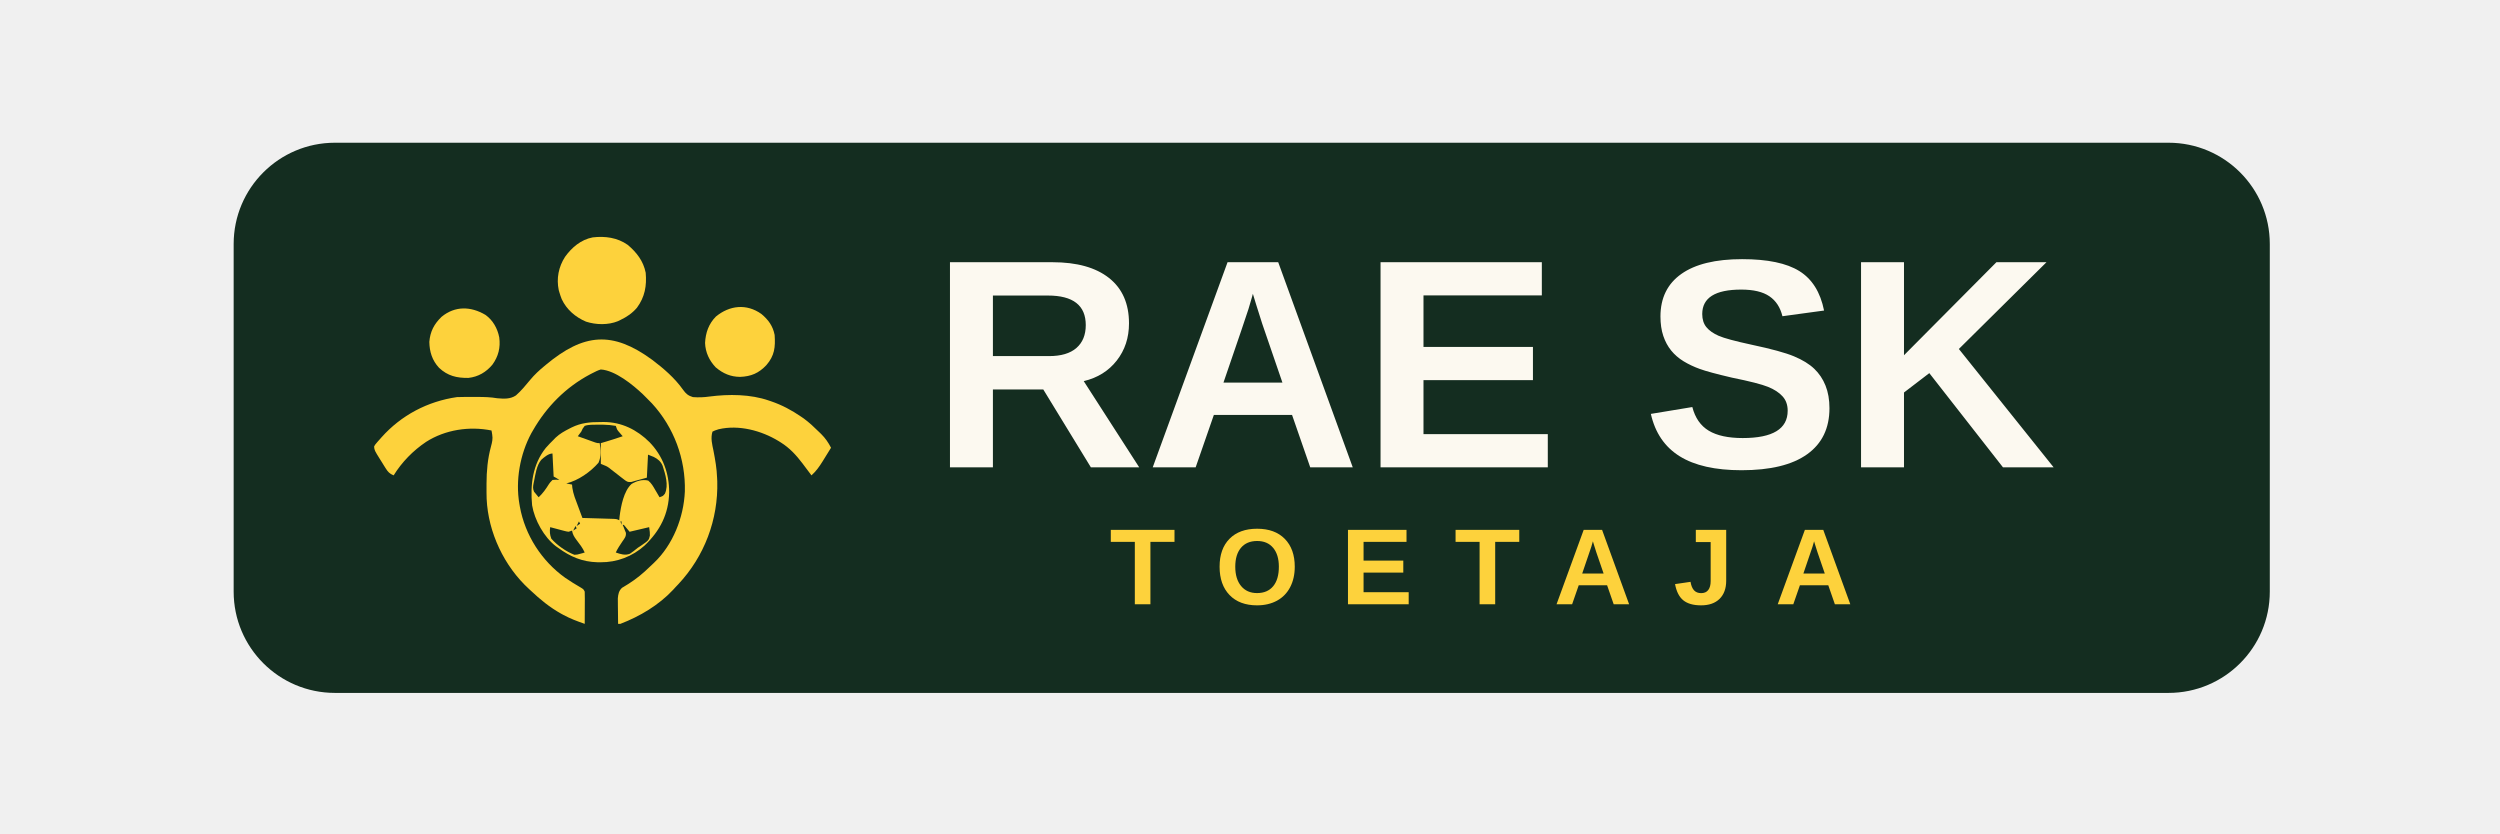
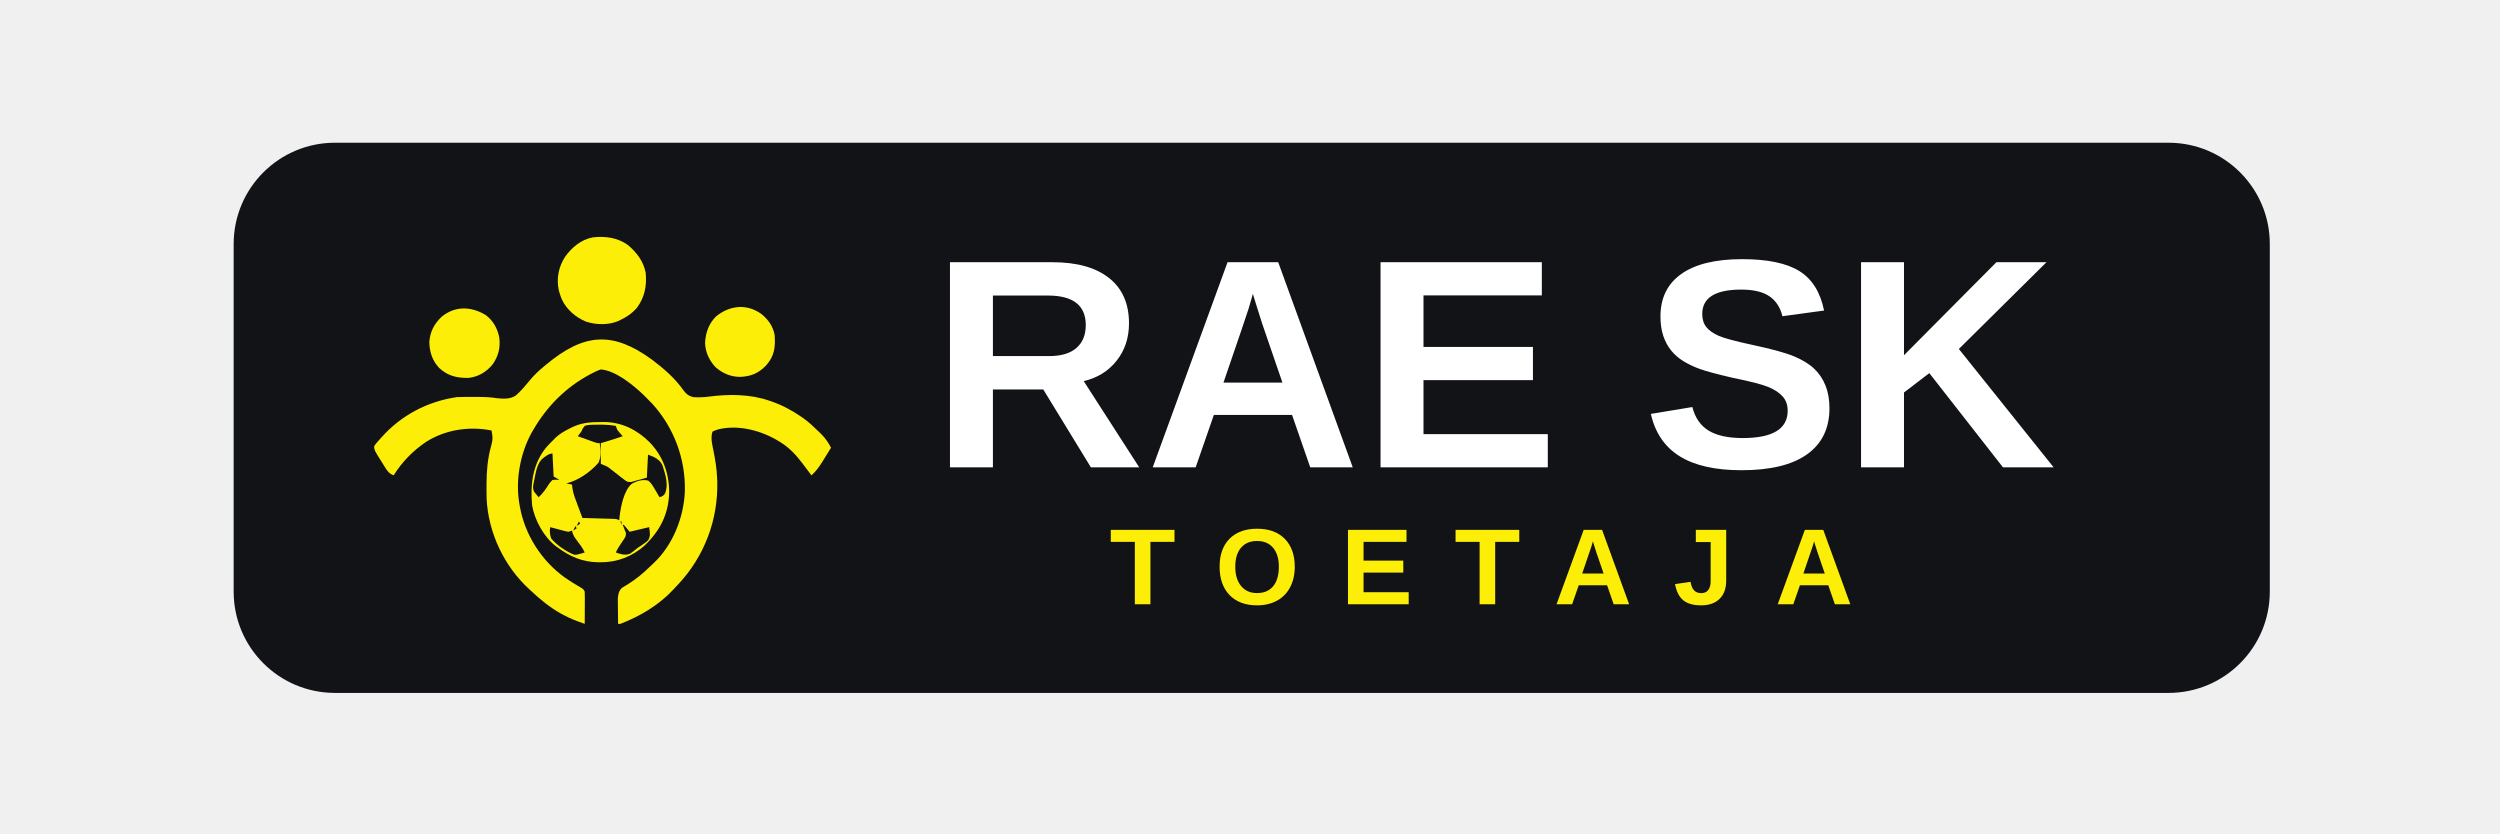
<svg xmlns="http://www.w3.org/2000/svg" width="2172" height="724" viewBox="0 0 2172 724" version="1.1" role="img" aria-labelledby="title description">
  <g id="taust">
-     <rect x="203" y="124" width="1769" height="478" rx="88" fill="#142D20" />
+     <rect x="203" y="124" width="1769" height="478" rx="88" fill="#111317" />
  </g>
-   <g id="kogukond" fill="#FDD23C">
+   <g id="kogukond" fill="#FDEE08">
    <path d="M0 0 C7.78 6.55 13.61 14.09 15.62 24.25 C16.59 35.61 14.89 45.29 8 54.62 C3.84 59.43 -0.66 62.53 -6.38 65.25 C-6.72 65.42 -6.72 65.42 -8.48 66.28 C-17.01 69.76 -27.58 69.51 -36.25 66.69 C-45.41 62.81 -53.14 56.21 -57.37 47.11 C-58.12 45.17 -58.79 43.25 -59.38 41.25 C-59.56 40.63 -59.74 40.01 -59.93 39.37 C-62.07 29.14 -60.07 19.14 -54.5 10.44 C-48.61 2.25 -40.71 -4.54 -30.48 -6.5 C-19.77 -7.77 -9.01 -6.38 0 0 Z " transform="translate(545.375,212.75)" />
    <path d="M0 0 C6.06 5.03 9.99 10.44 11.52 18.23 C12.25 28.87 11.47 36.25 4.33 44.48 C-2.27 51.48 -8.96 54.29 -18.48 54.67 C-26.77 54.59 -33.27 51.79 -39.65 46.41 C-45.27 40.52 -48.61 33.41 -48.92 25.23 C-48.49 16.33 -45.81 8.63 -39.48 2.23 C-27.61 -7.5 -12.91 -9.17 0 0 Z " transform="translate(661.4844,272.7656)" />
    <path d="M0 0 C6.51 4.64 10.49 11.77 12 19.58 C13.17 28.34 11.3 36.06 6.06 43.25 C0.6 49.78 -6.28 53.84 -14.83 54.77 C-24.92 54.9 -32.79 53.03 -40.29 46.01 C-46.25 39.62 -48.61 32.08 -48.75 23.44 C-48 14.42 -44.59 7.93 -38.12 1.69 C-26.43 -7.95 -12.61 -7.48 0 0 Z " transform="translate(421.75,273.5625)" />
    <path d="M0 0 C9.94 7.47 19.77 15.93 26.98 26.13 C29.44 29.57 31.37 31.25 35.54 32.51 C40.43 32.9 45.13 32.71 49.99 32.01 C66.71 29.85 85.56 29.93 101.54 35.51 C102.18 35.72 102.82 35.94 103.48 36.16 C112.91 39.39 121.32 43.87 129.54 49.51 C130.32 50.04 131.09 50.57 131.89 51.12 C136.75 54.68 141.06 58.8 145.35 63.01 C145.9 63.54 146.45 64.08 147.02 64.63 C150.68 68.28 153.15 71.92 155.54 76.51 C153.65 79.58 151.75 82.64 149.85 85.7 C149.32 86.56 148.79 87.42 148.24 88.31 C145.37 92.92 142.59 96.88 138.54 100.51 C138.18 100.03 137.82 99.55 137.46 99.06 C135.8 96.85 134.14 94.65 132.48 92.45 C132.2 92.07 132.2 92.07 130.78 90.17 C125.29 82.93 119.59 76.71 111.85 71.88 C111.24 71.5 110.64 71.12 110.01 70.73 C95.08 61.6 75.32 56.31 57.85 60.45 C54.54 61.51 54.54 61.51 52.54 62.51 C50.78 68.2 52.25 73.43 53.41 79.13 C54.92 86.95 56.27 94.54 56.54 102.51 C56.56 103.02 56.56 103.02 56.7 105.6 C57.63 138.91 45.53 170.91 22.79 195.16 C22.05 195.93 21.3 196.71 20.54 197.51 C20.18 197.91 20.18 197.91 18.35 199.92 C5.77 213.32 -10.38 222.92 -27.46 229.51 C-28.12 229.51 -28.78 229.51 -29.46 229.51 C-29.51 226.04 -29.55 222.57 -29.57 219.1 C-29.59 217.35 -29.61 215.59 -29.64 213.83 C-29.64 212.72 -29.65 211.61 -29.66 210.46 C-29.67 209.44 -29.68 208.42 -29.69 207.37 C-29.4 203.73 -28.8 200.75 -26.05 198.2 C-25.78 198.04 -25.78 198.04 -24.41 197.22 C-23.8 196.84 -23.19 196.46 -22.56 196.07 C-21.91 195.68 -21.26 195.29 -20.59 194.88 C-13.59 190.46 -7.6 185.5 -1.7 179.71 C-0.62 178.66 0.48 177.63 1.59 176.61 C18.19 160.93 27.56 137.07 28.54 114.51 C29.28 86.28 19.06 58.8 -0.02 38.01 C-1.8 36.14 -3.62 34.32 -5.46 32.51 C-5.86 32.11 -5.86 32.11 -7.88 30.09 C-16.68 21.74 -31.92 9.33 -44.46 8.51 C-47.06 9.27 -49.38 10.45 -51.77 11.7 C-52.47 12.05 -53.16 12.41 -53.88 12.78 C-75.02 24.04 -91.62 40.87 -103.46 61.51 C-103.94 62.33 -104.41 63.15 -104.9 64 C-114.68 82.19 -118.74 104.99 -115.21 125.32 C-115.08 126.1 -114.94 126.89 -114.8 127.7 C-110.29 152.46 -95.93 174.84 -75.4 189.51 C-70.91 192.58 -66.31 195.45 -61.59 198.15 C-59.46 199.51 -59.46 199.51 -58.46 201.51 C-58.37 203.63 -58.35 205.71 -58.36 207.83 C-58.36 208.14 -58.36 208.14 -58.37 209.7 C-58.37 211.68 -58.39 213.66 -58.4 215.63 C-58.4 216.97 -58.41 218.31 -58.41 219.65 C-58.42 222.94 -58.44 226.22 -58.46 229.51 C-64.85 227.29 -71.02 225 -76.96 221.76 C-77.59 221.41 -78.23 221.07 -78.88 220.72 C-88.77 215.24 -97.26 208.27 -105.46 200.51 C-105.9 200.11 -106.34 199.71 -106.79 199.29 C-128.39 179.54 -142.29 150.25 -143.66 120.93 C-143.79 117.21 -143.79 113.49 -143.77 109.76 C-143.77 109.43 -143.77 109.43 -143.77 107.78 C-143.74 96.71 -142.82 86.17 -139.9 75.45 C-138.92 71.79 -138.16 68.8 -138.84 65.01 C-138.95 64.34 -139.06 63.67 -139.17 62.98 C-139.27 62.49 -139.36 62.01 -139.46 61.51 C-158.74 57.63 -179.65 60.81 -196.26 71.41 C-207.6 79.02 -217.27 88.92 -224.46 100.51 C-227.98 99.08 -229.44 97.49 -231.44 94.3 C-231.7 93.88 -231.7 93.88 -233.03 91.77 C-233.56 90.9 -234.1 90.03 -234.65 89.13 C-235.19 88.27 -235.74 87.41 -236.3 86.52 C-241.09 78.83 -241.09 78.83 -241.46 75.51 C-240.71 73.99 -240.71 73.99 -239.47 72.55 C-239.02 72.02 -238.56 71.49 -238.1 70.94 C-237.6 70.39 -237.1 69.83 -236.59 69.26 C-236.33 68.97 -236.33 68.97 -235.04 67.5 C-217.89 48.26 -194.95 36.2 -169.46 32.51 C-167.31 32.42 -165.15 32.38 -163 32.38 C-162.4 32.37 -161.8 32.37 -161.19 32.37 C-159.94 32.37 -158.68 32.37 -157.43 32.38 C-155.53 32.38 -153.63 32.38 -151.74 32.37 C-145.89 32.37 -140.24 32.51 -134.46 33.51 C-128.66 33.99 -123.19 34.4 -118.21 31.04 C-113.6 27.01 -109.73 22.24 -105.84 17.55 C-102.08 13.03 -98 9.23 -93.46 5.51 C-93.02 5.14 -92.58 4.77 -92.12 4.39 C-59.24 -22.99 -34.35 -25.08 0 0 Z " transform="translate(566.4609,312.4922)" />
  </g>
-   <g id="jalgpall" fill="#FDD23C">
+   <g id="jalgpall" fill="#FDEE08">
    <path d="M0 0 C0.49 -0.01 0.49 -0.01 2.96 -0.05 C18.6 -0.06 31.97 6.61 42.93 17.46 C54.58 29.52 60.06 44.61 59.99 61.16 C59.57 79.93 52.04 94.46 38.62 107.31 C28.02 116.81 14.62 121.92 0.44 121.81 C-0.02 121.81 -0.02 121.81 -2.32 121.8 C-15.41 121.45 -25.9 117.02 -36.38 109.31 C-37.01 108.88 -37.64 108.44 -38.29 107.99 C-48.76 100.03 -56.97 85.08 -59.09 72.3 C-60.77 54.49 -58.68 36.82 -47.16 22.41 C-44.99 19.94 -42.74 17.61 -40.38 15.31 C-39.83 14.75 -39.29 14.19 -38.74 13.61 C-35.09 10.11 -30.91 7.84 -26.44 5.56 C-25.86 5.27 -25.29 4.97 -24.7 4.67 C-16.57 0.7 -8.99 -0.03 0 0 Z M-7.82 2.36 C-9.81 2.49 -11.49 2.66 -13.38 3.31 C-15.19 5.62 -15.19 5.62 -16.38 8.31 C-17.35 9.66 -18.35 11 -19.38 12.31 C-16.59 13.32 -13.79 14.32 -11 15.31 C-10.21 15.6 -9.41 15.88 -8.59 16.18 C-7.83 16.45 -7.07 16.72 -6.29 17 C-5.59 17.25 -4.89 17.5 -4.16 17.76 C-2.38 18.31 -2.38 18.31 -0.38 18.31 C0.59 24.16 1.09 29.78 -1.38 35.31 C-8.43 43.39 -19 50.81 -29.38 53.31 C-27.73 53.64 -26.07 53.97 -24.38 54.31 C-24.29 55.23 -24.21 56.15 -24.13 57.1 C-23.35 62.56 -21.25 67.61 -19.31 72.75 C-18.94 73.77 -18.56 74.79 -18.17 75.83 C-17.24 78.33 -16.31 80.82 -15.38 83.31 C-14.48 83.34 -13.58 83.36 -12.65 83.39 C-9.32 83.48 -6 83.58 -2.67 83.68 C-1.23 83.73 0.22 83.77 1.66 83.81 C3.73 83.87 5.8 83.93 7.87 84 C8.51 84.01 9.16 84.03 9.82 84.05 C14.4 84.2 14.4 84.2 16.62 85.31 C16.67 84.77 16.67 84.77 16.93 82.01 C18.05 73.19 20.49 59.98 27.31 53.78 C31.67 51.19 36.74 49.61 41.78 50.84 C44.57 53.07 46.11 55.87 47.88 58.94 C48.24 59.55 48.6 60.16 48.98 60.79 C49.87 62.29 50.75 63.8 51.62 65.31 C54.62 64.31 54.62 64.31 56.31 62.19 C59.68 54.81 56.7 45.43 54.33 38.05 C52.8 34.27 50.19 32.1 46.62 30.31 C44.98 29.65 43.33 28.99 41.62 28.31 C41.29 34.91 40.97 41.51 40.62 48.31 C32.52 50.56 32.52 50.56 29.62 51.31 C29.23 51.43 29.23 51.43 27.22 52.04 C23.81 52.4 22.82 51.51 20.16 49.42 C19.34 48.79 18.52 48.17 17.68 47.52 C16.83 46.85 15.99 46.19 15.12 45.5 C13.45 44.2 11.77 42.9 10.09 41.61 C9.36 41.02 8.62 40.44 7.86 39.84 C5.62 38.31 5.62 38.31 0.62 36.31 C0.62 30.37 0.62 24.43 0.62 18.31 C2.09 17.88 3.55 17.45 5.06 17 C9.95 15.54 14.79 13.96 19.62 12.31 C19.28 11.91 18.93 11.52 18.57 11.11 C18.11 10.58 17.66 10.05 17.19 9.5 C16.74 8.98 16.28 8.46 15.82 7.92 C14.62 6.31 14.62 6.31 13.62 3.31 C6.47 2.01 -0.57 2.21 -7.82 2.36 Z M-51.18 32.85 C-55.2 37.76 -56.19 45.23 -57.38 51.31 C-57.52 51.96 -57.66 52.6 -57.8 53.26 C-58.33 56.08 -58.57 57.88 -57.38 60.53 C-56.9 61.1 -56.43 61.66 -55.94 62.25 C-55.46 62.84 -54.99 63.42 -54.5 64.03 C-54.32 64.24 -54.32 64.24 -53.38 65.31 C-49.78 61.95 -47.12 58.19 -44.55 54.03 C-43.57 52.58 -43.57 52.58 -41.38 50.31 C-38.12 49.98 -38.12 49.98 -35.38 50.31 C-37.02 49.19 -38.59 48.2 -40.38 47.31 C-40.54 44.01 -40.54 44.01 -41.38 27.31 C-44.87 27.31 -48.72 30.63 -51.18 32.85 Z M-16.38 83.31 C-16.38 86.31 -16.38 86.31 -16.38 86.31 Z M-18.38 86.31 C-19.03 87.63 -19.69 88.95 -20.38 90.31 C-19.38 89.65 -18.39 88.99 -17.38 88.31 C-17.7 87.65 -18.03 86.99 -18.38 86.31 Z M17.62 86.31 C17.96 87.3 18.28 88.29 18.62 89.31 C18.62 88.32 18.62 87.33 18.62 86.31 C18.29 86.31 17.97 86.31 17.62 86.31 Z M-21.38 90.31 C-22.03 91.63 -22.69 92.95 -23.38 94.31 C-22.38 93.65 -21.39 92.99 -20.38 92.31 C-20.7 91.65 -21.03 90.99 -21.38 90.31 Z M-43.38 91.31 C-43.94 95.01 -43.72 97.81 -42.38 101.31 C-37.2 107.19 -29.64 112.42 -22.38 115.31 C-19.82 115.17 -19.82 115.17 -17.5 114.5 C-16.72 114.29 -15.94 114.07 -15.13 113.86 C-14.84 113.77 -14.84 113.77 -13.38 113.31 C-15.2 109.26 -17.85 105.88 -20.54 102.38 C-22.51 99.74 -23.87 97.59 -24.38 94.31 C-25.37 94.64 -26.36 94.97 -27.38 95.31 C-29.18 95.06 -29.18 95.06 -31.17 94.54 C-31.52 94.44 -31.52 94.44 -33.33 93.98 C-34.06 93.78 -34.8 93.58 -35.56 93.38 C-36.31 93.18 -37.06 92.98 -37.83 92.78 C-39.68 92.3 -41.53 91.81 -43.38 91.31 Z M19.62 89.31 C19.93 90.06 20.24 90.8 20.56 91.56 C20.91 92.47 21.26 93.38 21.62 94.31 C21.88 94.92 22.14 95.52 22.4 96.14 C22.75 99.47 21.17 101.11 19.31 103.81 C17.21 106.92 15.21 109.91 13.62 113.31 C17.8 114.76 21.7 116.08 25.94 114.39 C28.29 112.82 30.44 111.1 32.62 109.31 C33.54 108.71 34.46 108.1 35.41 107.48 C42.3 102.73 42.3 102.73 43.25 98.58 C43.25 95.81 43.25 95.81 42.62 91.31 C37.01 92.63 31.4 93.95 25.62 95.31 C23.98 93.33 22.33 91.35 20.62 89.31 C20.29 89.31 19.97 89.31 19.62 89.31 Z " transform="translate(521.375,366.6875)" />
  </g>
  <g id="pealkiri">
-     <text x="808" y="406" font-family="'Arial Black', Arial, sans-serif" font-size="259" font-weight="900" fill="#FCF9F0" textLength="996" lengthAdjust="spacingAndGlyphs">RAE SK</text>
+     <text x="808" y="406" font-family="'Arial Black', Arial, sans-serif" font-size="259" font-weight="900" fill="#FFFFFF" textLength="996" lengthAdjust="spacingAndGlyphs">RAE SK</text>
  </g>
  <g id="toetaja">
-     <text x="964" y="525" font-family="Arial, sans-serif" font-size="94" font-weight="700" fill="#FDD23C" textLength="689" lengthAdjust="spacingAndGlyphs" letter-spacing="36">TOETAJA</text>
+     <text x="964" y="525" font-family="Arial, sans-serif" font-size="94" font-weight="700" fill="#FDEE08" textLength="689" lengthAdjust="spacingAndGlyphs" letter-spacing="36">TOETAJA</text>
  </g>
</svg>
